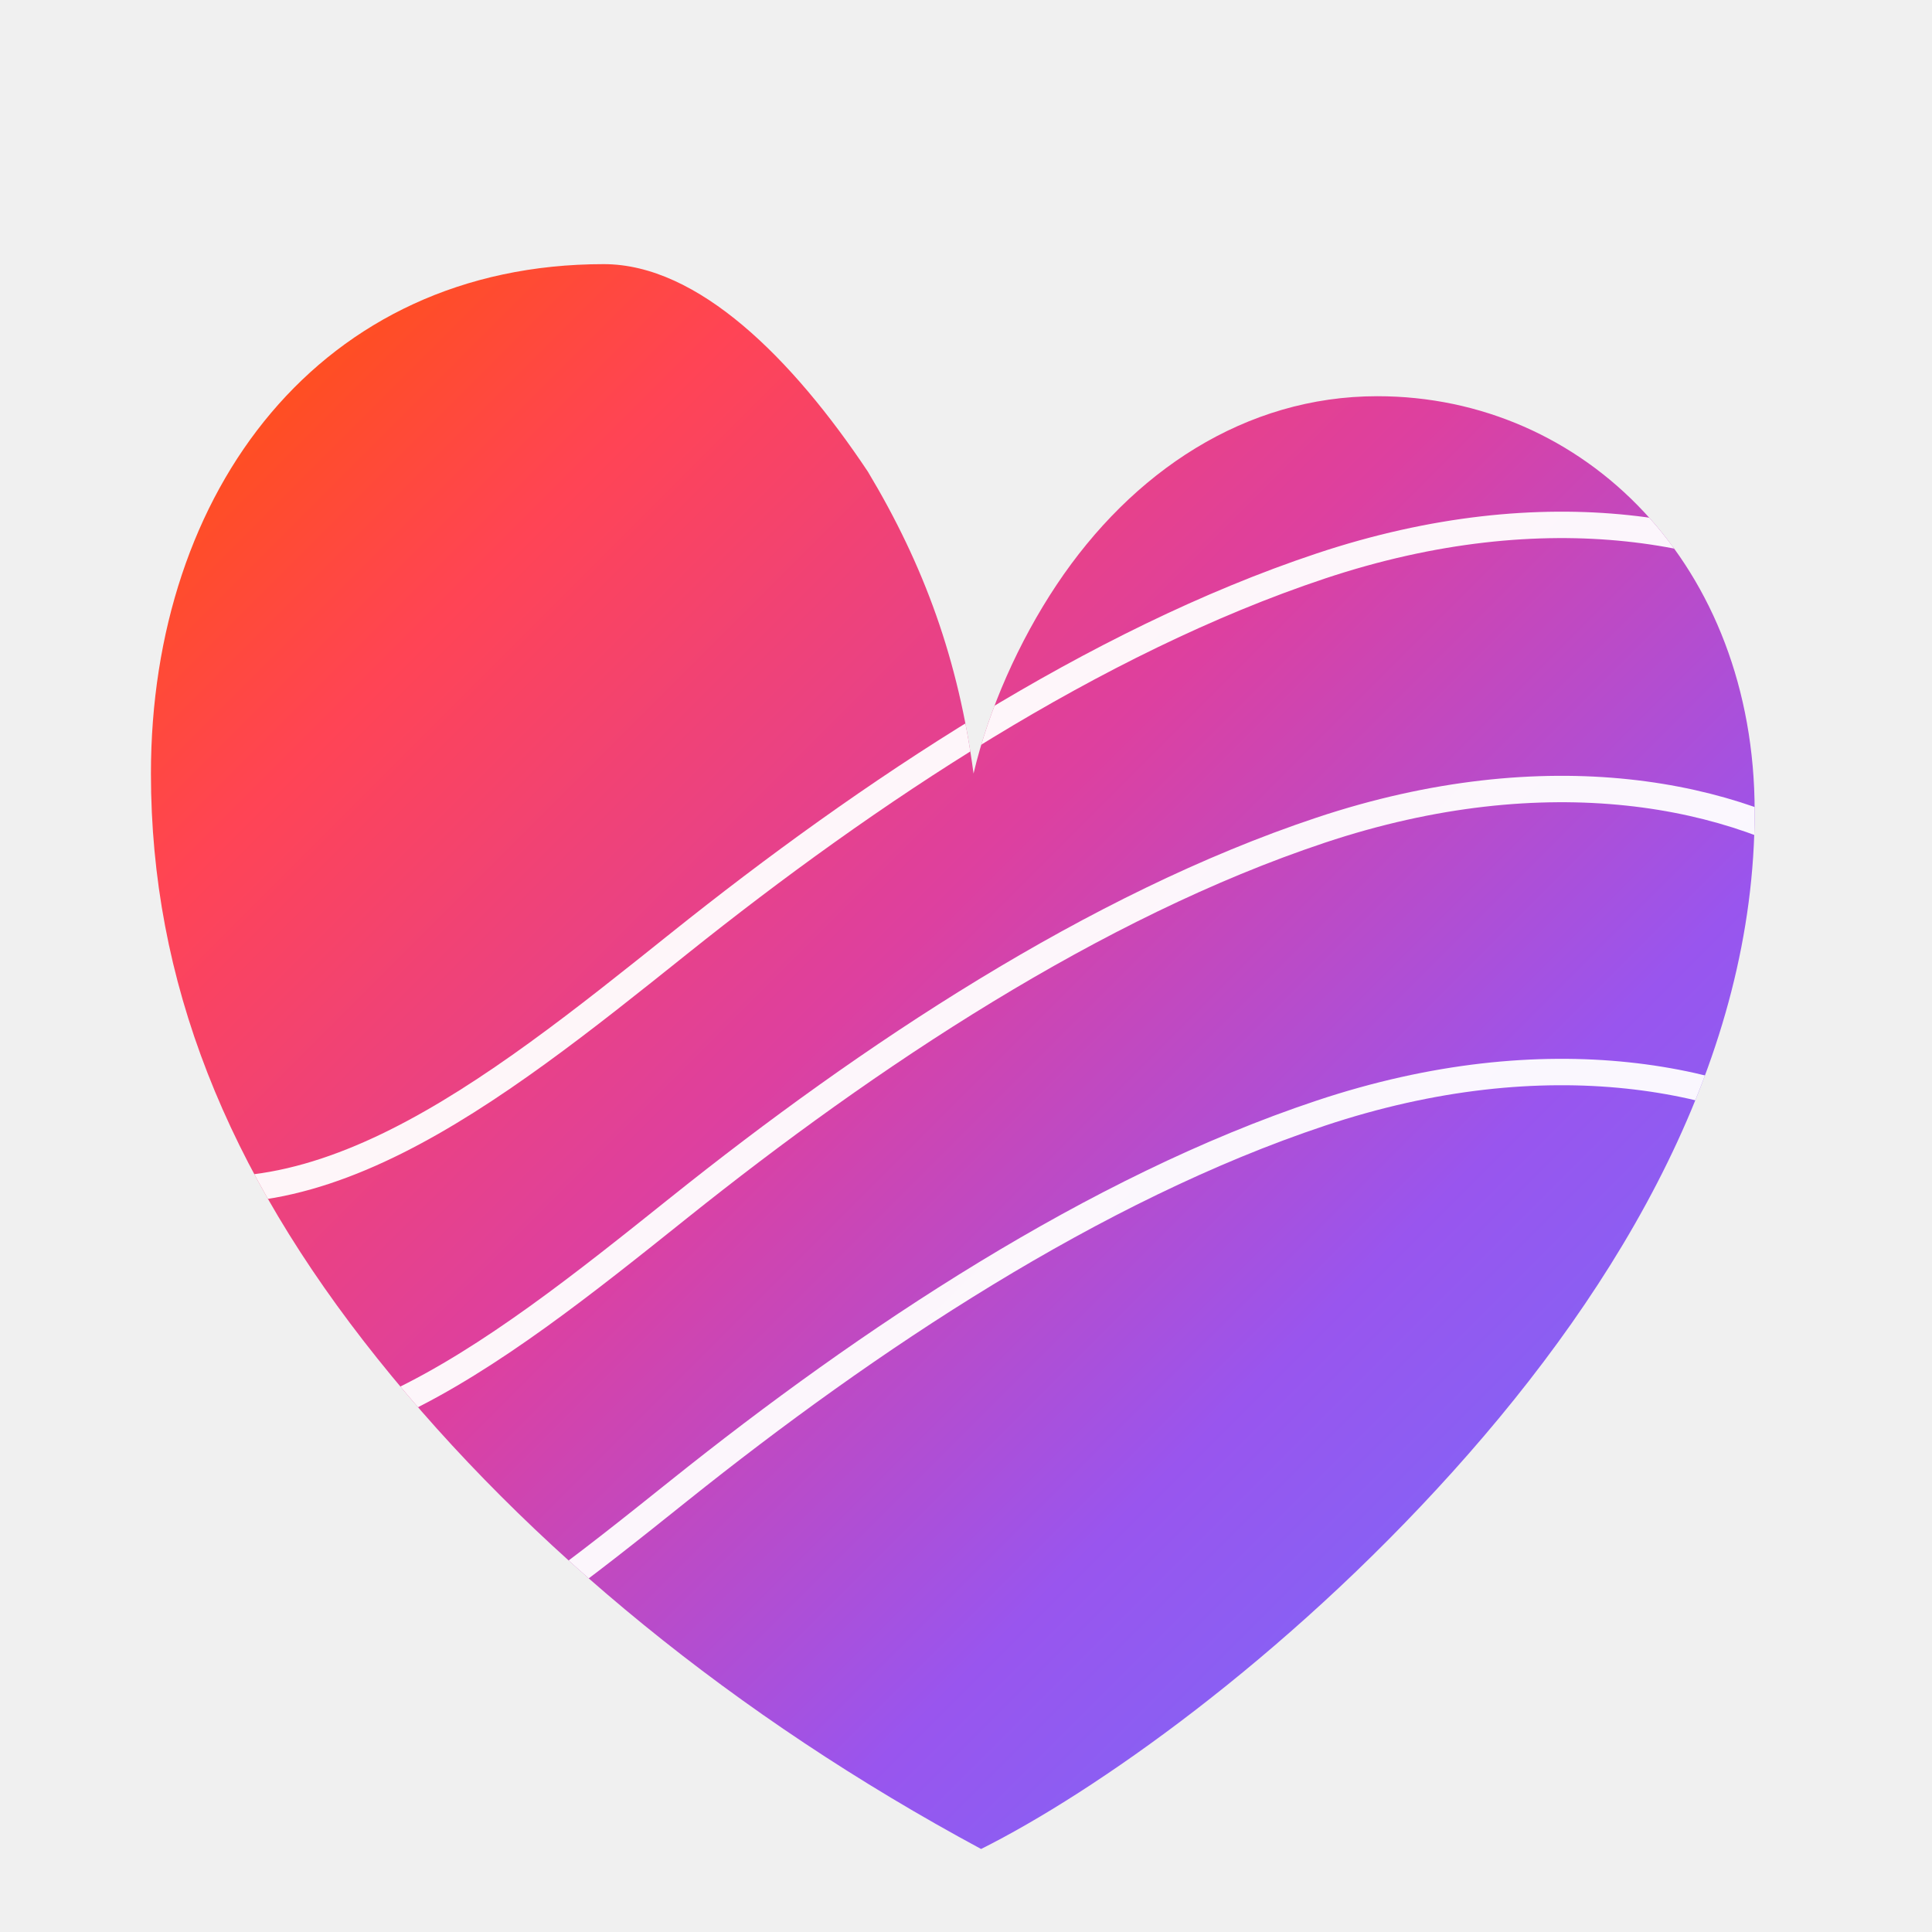
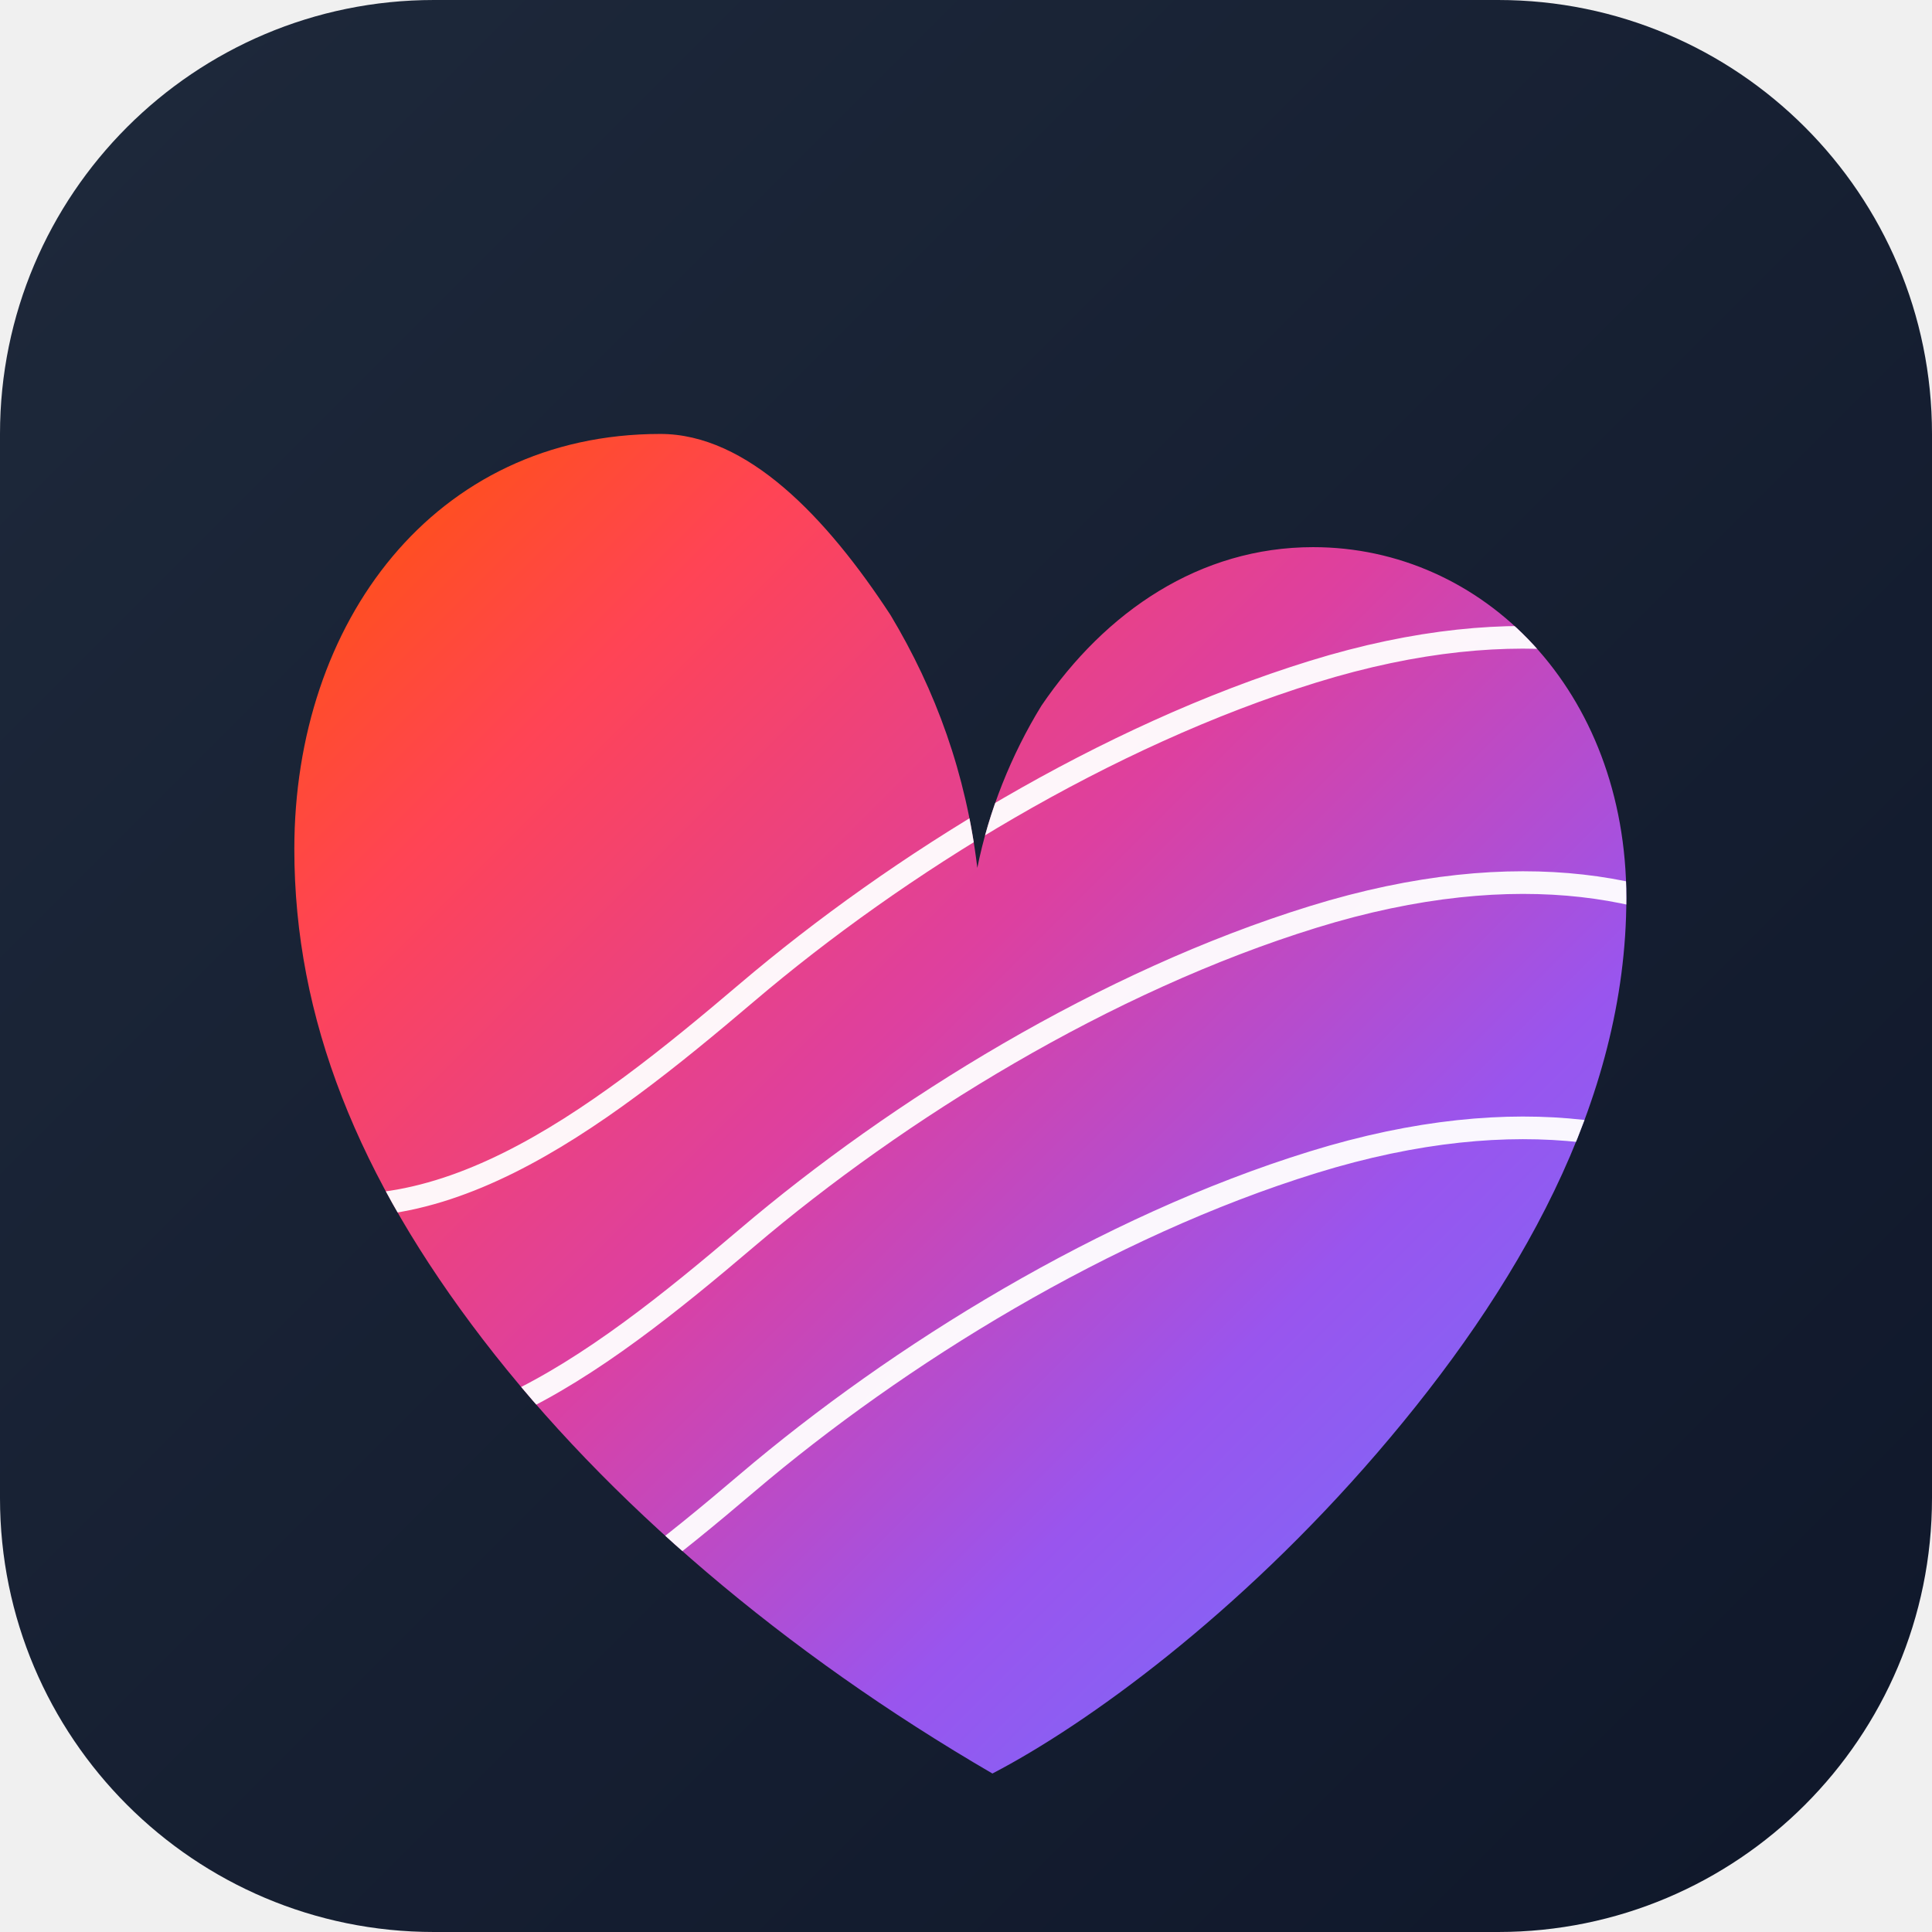
<svg xmlns="http://www.w3.org/2000/svg" width="512" height="512" viewBox="0 0 512 512" role="img" aria-label="Lovable heart icon with waves">
  <defs>
+     <linearGradient id="bgGradient" x1="0%" y1="0%" x2="100%" y2="100%">
+       <stop offset="0%" stop-color="#1E293B" />
+       <stop offset="100%" stop-color="#0F172A" />
+     </linearGradient>
    <linearGradient id="heartGradient" x1="0%" y1="0%" x2="100%" y2="100%">
      <stop offset="0%" stop-color="#FF5500" />
      <stop offset="20%" stop-color="#FF4455" />
      <stop offset="45%" stop-color="#DD40A0" />
      <stop offset="70%" stop-color="#9955EE" />
      <stop offset="100%" stop-color="#6677FF" />
    </linearGradient>
    <clipPath id="heartClip">
-       <path d="M160 70         C85 70 40 130 40 205         C40 260 60 310 100 360         C140 410 195 455 260 490         C290 475 340 440 385 390         C430 340 465 280 465 215         C465 150 420 105 365 105         C330 105 300 125 280 155         C270 170 262 188 258 205         C254 175 245 150 230 125         C210 95 185 70 160 70 Z" />
+       <path d="M152 95         C92 95 55 145 55 205         C55 250 72 292 105 335         C138 378 185 418 240 450         C265 437 305 408 342 365         C379 322 408 272 408 218         C408 163 370 125 325 125         C295 125 270 142 253 167         C245 180 239 195 236 210         C233 185 225 163 213 143         C196 117 175 95 152 95 Z" />
    </clipPath>
  </defs>
-   <g>
-     <path d="M160 70       C85 70 40 130 40 205       C40 260 60 310 100 360       C140 410 195 455 260 490       C290 475 340 440 385 390       C430 340 465 280 465 215       C465 150 420 105 365 105       C330 105 300 125 280 155       C270 170 262 188 258 205       C254 175 245 150 230 125       C210 95 185 70 160 70 Z" fill="url(#heartGradient)" />
+   <rect width="512" height="512" rx="115" ry="115" fill="url(#bgGradient)" />
+   <g transform="translate(23, 20)">
+     <path d="M152 95       C92 95 55 145 55 205       C55 250 72 292 105 335       C138 378 185 418 240 450       C265 437 305 408 342 365       C379 322 408 272 408 218       C408 163 370 125 325 125       C295 125 270 142 253 167       C245 180 239 195 236 210       C233 185 225 163 213 143       C196 117 175 95 152 95 Z" fill="url(#heartGradient)" />
    <g clip-path="url(#heartClip)">
-       <path d="M30 310         C80 330 130 290 180 250         C230 210 290 170 350 150         C410 130 460 140 490 160" fill="none" stroke="white" stroke-width="7" stroke-linecap="round" opacity="0.95" />
-       <path d="M30 375         C80 400 130 360 180 320         C230 280 290 240 350 220         C410 200 460 210 490 230" fill="none" stroke="white" stroke-width="7" stroke-linecap="round" opacity="0.95" />
-       <path d="M30 445         C80 475 130 435 180 395         C230 355 290 315 350 295         C410 275 460 285 490 305" fill="none" stroke="white" stroke-width="7" stroke-linecap="round" opacity="0.95" />
+       <path d="M45 295         C90 312 135 277 175 243         C215 209 270 175 325 158         C380 141 420 150 445 167" fill="none" stroke="white" stroke-width="6" stroke-linecap="round" opacity="0.95" />
+       <path d="M45 355         C90 377 135 342 175 308         C215 274 270 240 325 223         C380 206 420 215 445 232" fill="none" stroke="white" stroke-width="6" stroke-linecap="round" opacity="0.95" />
+       <path d="M45 415         C90 442 135 407 175 373         C215 339 270 305 325 288         C380 271 420 280 445 297" fill="none" stroke="white" stroke-width="6" stroke-linecap="round" opacity="0.95" />
    </g>
  </g>
</svg>
